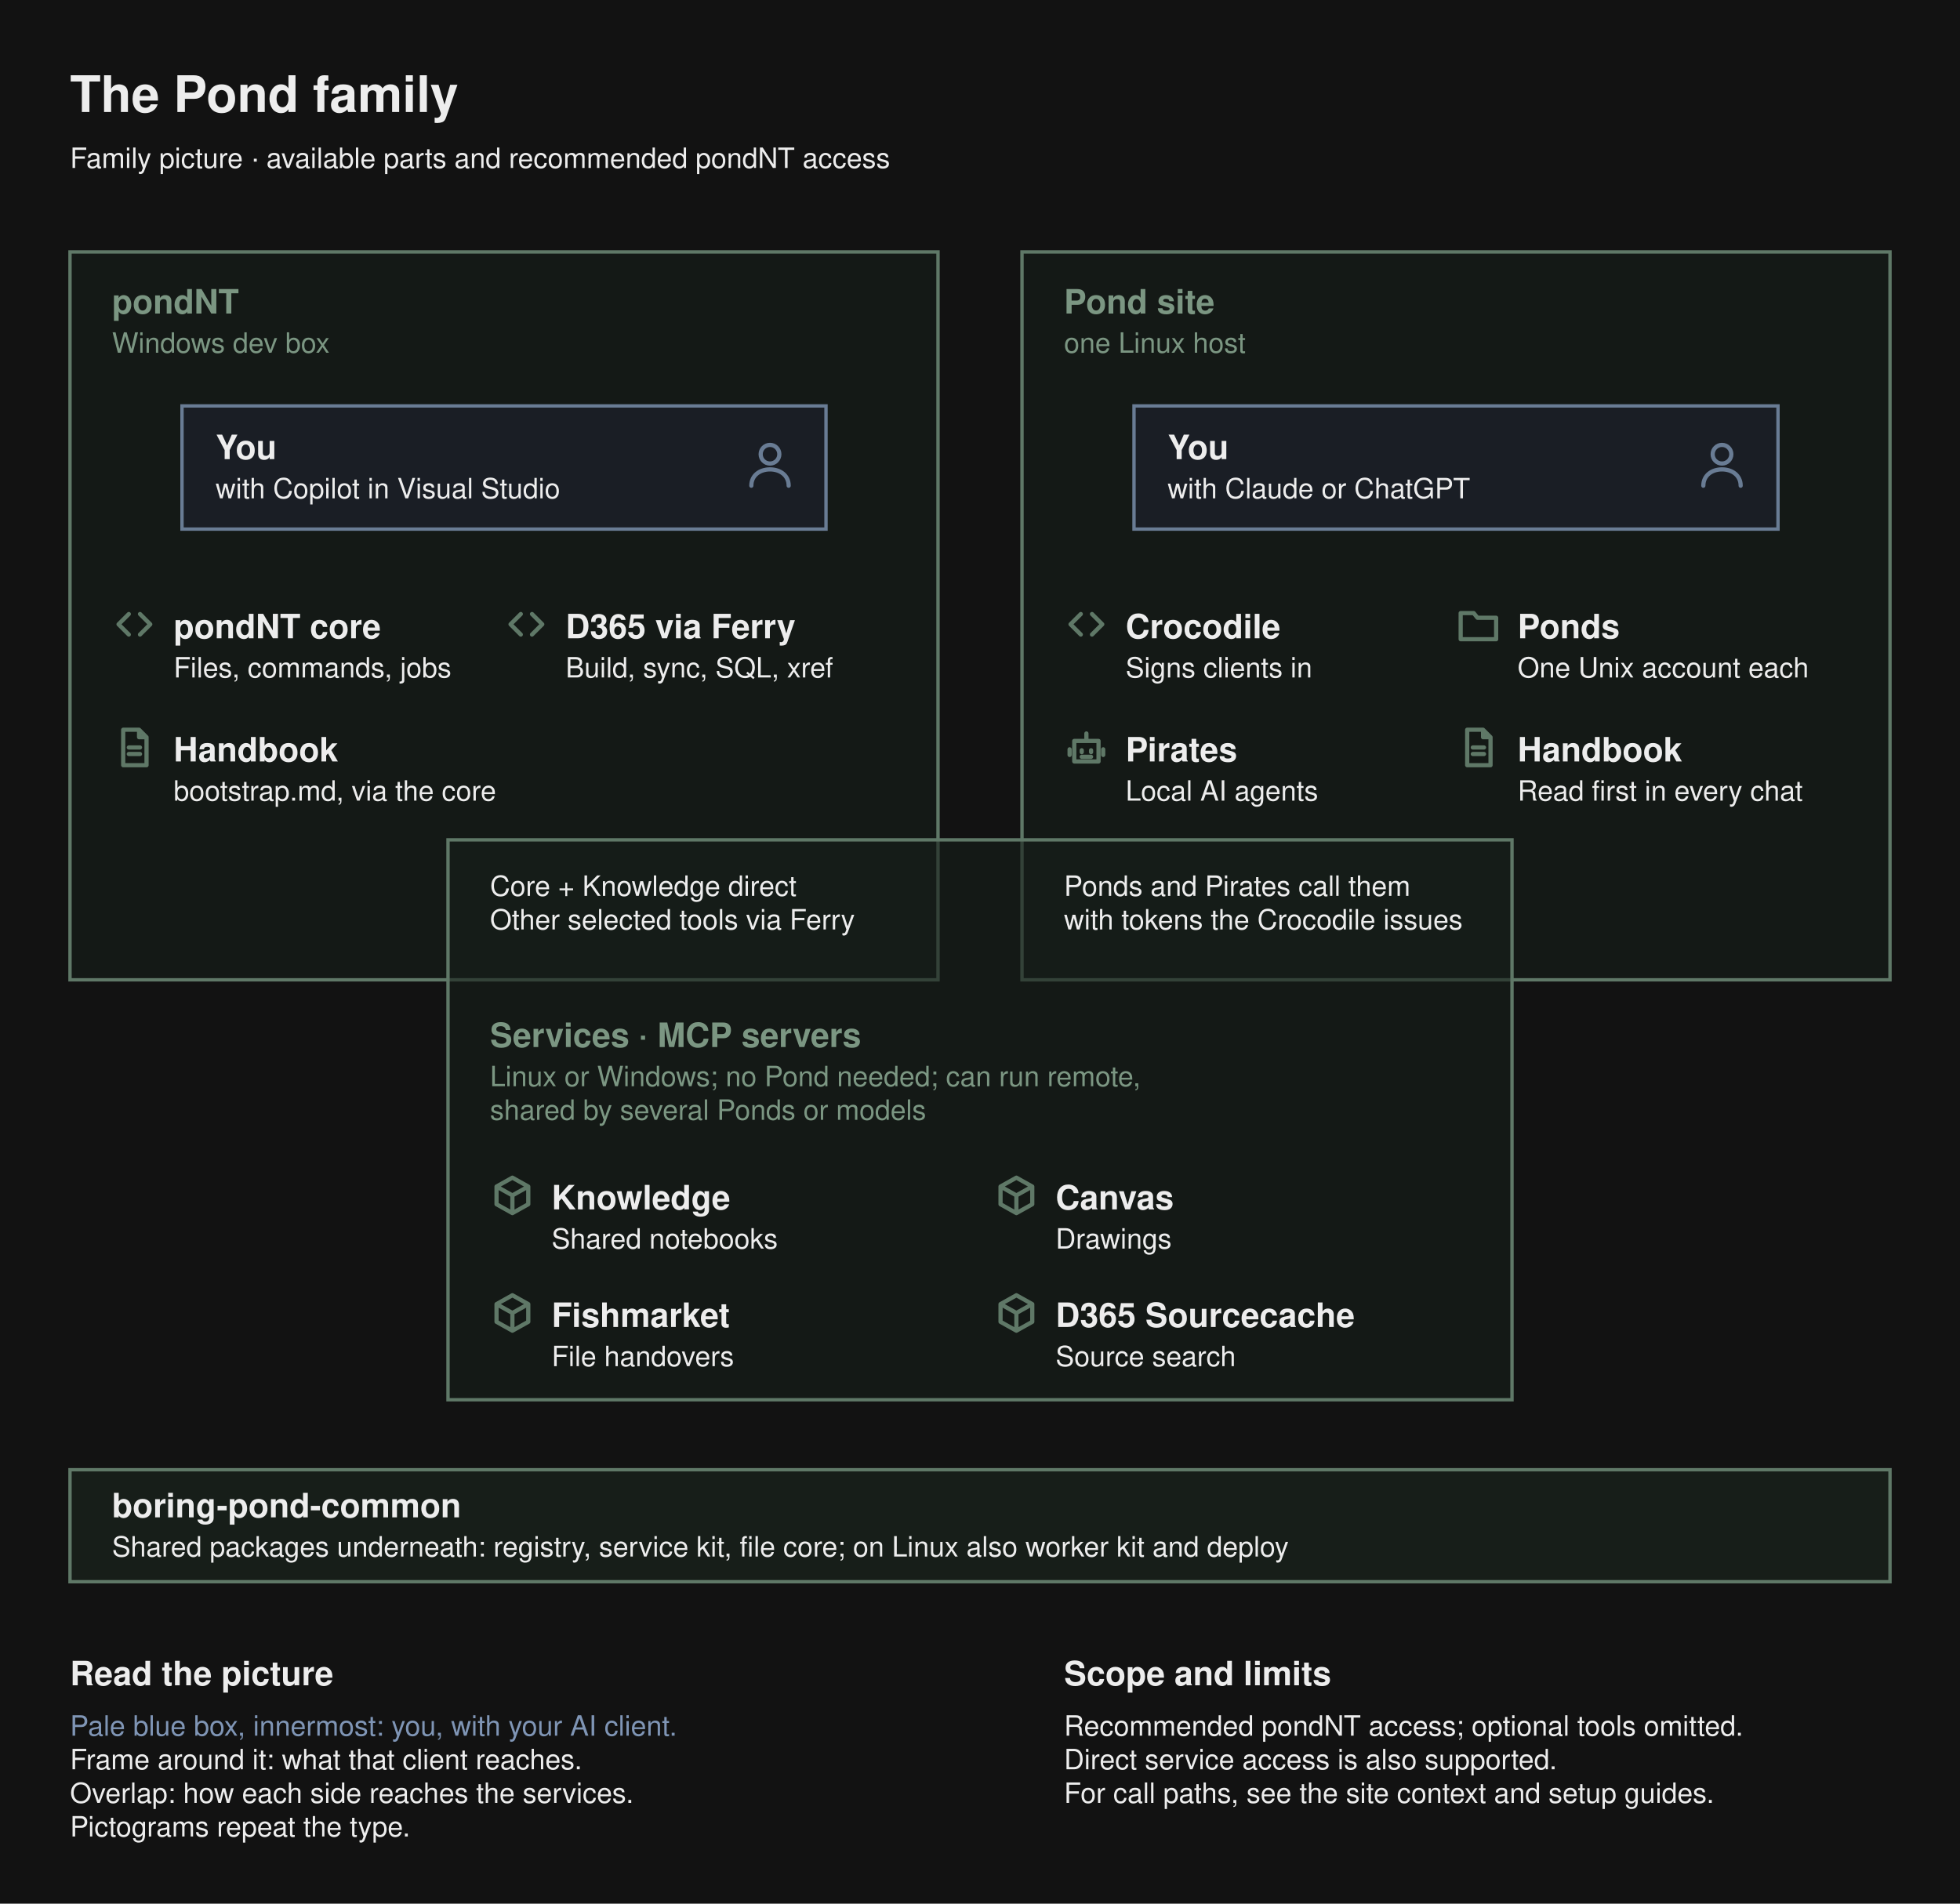
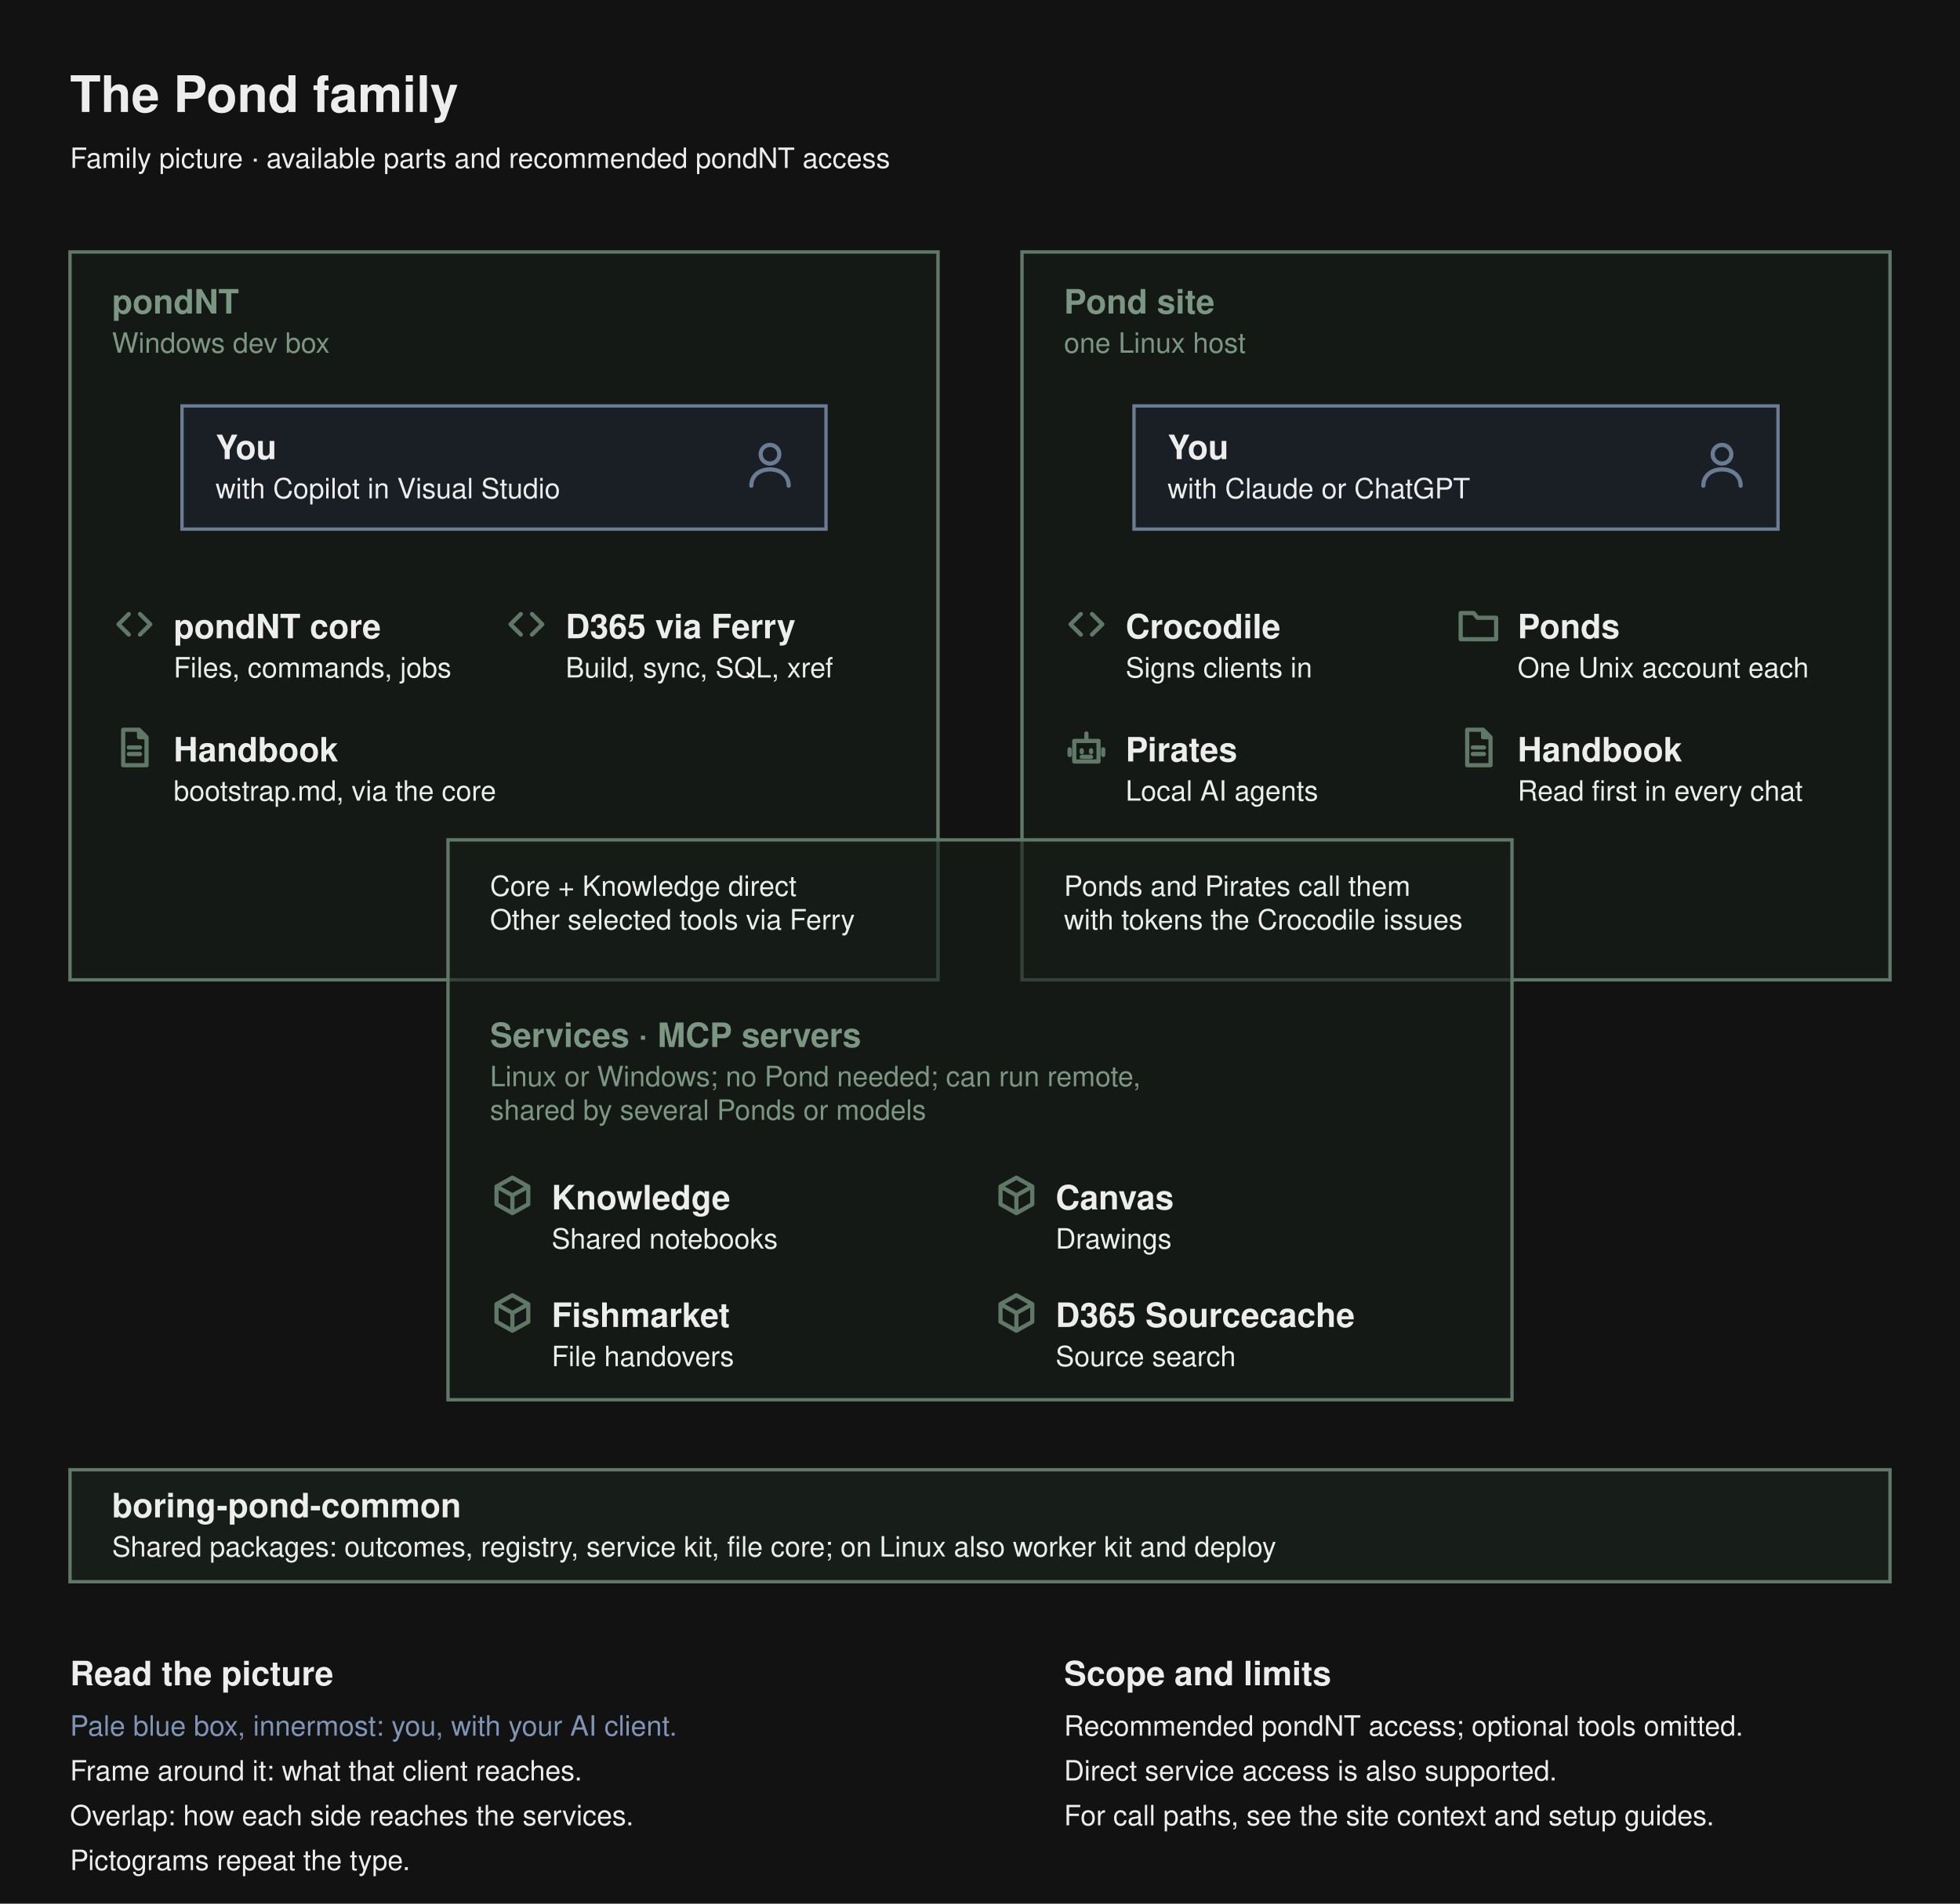
<svg xmlns="http://www.w3.org/2000/svg" width="700pt" height="680pt" viewBox="0 0 700 680">
  <g font-family="Helvetica,sans-Serif" fill="#dfdfdf">
    <rect width="700" height="680" fill="#121212" />
    <text fill="#ededed" x="25" y="40" font-size="18" font-weight="bold">The Pond family</text>
    <text fill="#ededed" x="25" y="60" font-size="10">Family picture · available parts and recommended pondNT access</text>
    <g fill="#171e19" fill-opacity="0.6" stroke="#5f7867" stroke-width="1.2">
      <rect x="25" y="90" width="310" height="260" />
      <rect x="365" y="90" width="310" height="260" />
      <rect x="160" y="300" width="380" height="200" />
    </g>
    <text x="40" y="112" font-size="12" font-weight="bold" fill="#7b9682">pondNT</text>
    <text x="40" y="126" font-size="10" fill="#7b9682">Windows dev box</text>
    <rect x="65" y="145" width="230" height="44" fill="#1a1e25" stroke="#697c94" stroke-width="1.2" />
    <text fill="#ededed" x="77" y="164" font-size="12" font-weight="bold">You</text>
    <text fill="#ededed" x="77" y="178" font-size="10">with Copilot in Visual Studio</text>
    <g transform="translate(265,156) scale(0.8333)" fill="none" stroke="#697c94" stroke-width="1.80" stroke-linecap="round" stroke-linejoin="round">
      <path d="M12 3.5a4 4 0 1 1 0 8a4 4 0 1 1 0-8z M4 21c0-4.4 3.6-7 8-7s8 2.6 8 7" />
    </g>
    <g transform="translate(40,215) scale(0.6667)" fill="none" stroke="#5f7867" stroke-width="2.25" stroke-linecap="round" stroke-linejoin="round">
      <path d="M9 6.5 3.5 12 9 17.5 M15 6.5 20.5 12 15 17.5" />
    </g>
    <text fill="#ededed" x="62" y="228" font-size="12" font-weight="bold">pondNT core</text>
    <text fill="#ededed" x="62" y="242" font-size="10">Files, commands, jobs</text>
    <g transform="translate(180,215) scale(0.6667)" fill="none" stroke="#5f7867" stroke-width="2.25" stroke-linecap="round" stroke-linejoin="round">
      <path d="M9 6.5 3.5 12 9 17.5 M15 6.5 20.5 12 15 17.5" />
    </g>
    <text fill="#ededed" x="202" y="228" font-size="12" font-weight="bold">D365 via Ferry</text>
    <text fill="#ededed" x="202" y="242" font-size="10">Build, sync, SQL, xref</text>
    <g transform="translate(40,259) scale(0.6667)" fill="none" stroke="#5f7867" stroke-width="2.25" stroke-linecap="round" stroke-linejoin="round">
      <path d="M6 2.5h8.5l4 4v15H6z M14.5 2.5v4h4 M9 12h6 M9 15.5h6" />
    </g>
    <text fill="#ededed" x="62" y="272" font-size="12" font-weight="bold">Handbook</text>
    <text fill="#ededed" x="62" y="286" font-size="10">bootstrap.md, via the core</text>
    <text x="380" y="112" font-size="12" font-weight="bold" fill="#7b9682">Pond site</text>
    <text x="380" y="126" font-size="10" fill="#7b9682">one Linux host</text>
    <rect x="405" y="145" width="230" height="44" fill="#1a1e25" stroke="#697c94" stroke-width="1.2" />
    <text fill="#ededed" x="417" y="164" font-size="12" font-weight="bold">You</text>
    <text fill="#ededed" x="417" y="178" font-size="10">with Claude or ChatGPT</text>
    <g transform="translate(605,156) scale(0.8333)" fill="none" stroke="#697c94" stroke-width="1.80" stroke-linecap="round" stroke-linejoin="round">
      <path d="M12 3.5a4 4 0 1 1 0 8a4 4 0 1 1 0-8z M4 21c0-4.4 3.6-7 8-7s8 2.6 8 7" />
    </g>
    <g transform="translate(380,215) scale(0.6667)" fill="none" stroke="#5f7867" stroke-width="2.25" stroke-linecap="round" stroke-linejoin="round">
      <path d="M9 6.5 3.5 12 9 17.5 M15 6.5 20.5 12 15 17.5" />
    </g>
    <text fill="#ededed" x="402" y="228" font-size="12" font-weight="bold">Crocodile</text>
    <text fill="#ededed" x="402" y="242" font-size="10">Signs clients in</text>
    <g transform="translate(520,215) scale(0.6667)" fill="none" stroke="#5f7867" stroke-width="2.25" stroke-linecap="round" stroke-linejoin="round">
      <path d="M2.5 6h7l2 2.5h10v11.5h-19z" />
    </g>
    <text fill="#ededed" x="542" y="228" font-size="12" font-weight="bold">Ponds</text>
    <text fill="#ededed" x="542" y="242" font-size="10">One Unix account each</text>
    <g transform="translate(380,259) scale(0.6667)" fill="none" stroke="#5f7867" stroke-width="2.25" stroke-linecap="round" stroke-linejoin="round">
      <path d="M5.5 8.5h13v11h-13z M12 4.5v4 M9.5 13.5v1 M14.5 13.5v1 M9.5 17h5 M3 13v3 M21 13v3" />
    </g>
    <text fill="#ededed" x="402" y="272" font-size="12" font-weight="bold">Pirates</text>
    <text fill="#ededed" x="402" y="286" font-size="10">Local AI agents</text>
    <g transform="translate(520,259) scale(0.6667)" fill="none" stroke="#5f7867" stroke-width="2.25" stroke-linecap="round" stroke-linejoin="round">
      <path d="M6 2.5h8.5l4 4v15H6z M14.5 2.5v4h4 M9 12h6 M9 15.5h6" />
    </g>
    <text fill="#ededed" x="542" y="272" font-size="12" font-weight="bold">Handbook</text>
    <text fill="#ededed" x="542" y="286" font-size="10">Read first in every chat</text>
    <text fill="#ededed" x="175" y="320" font-size="10">Core + Knowledge direct</text>
    <text fill="#ededed" x="175" y="332" font-size="10">Other selected tools via Ferry</text>
    <text fill="#ededed" x="380" y="320" font-size="10">Ponds and Pirates call them</text>
    <text fill="#ededed" x="380" y="332" font-size="10">with tokens the Crocodile issues</text>
    <text x="175" y="374" font-size="12" font-weight="bold" fill="#7b9682">Services · MCP servers</text>
    <text x="175" y="388" font-size="10" fill="#7b9682">Linux or Windows; no Pond needed; can run remote,</text>
    <text x="175" y="400" font-size="10" fill="#7b9682">shared by several Ponds or models</text>
    <g transform="translate(175,419) scale(0.6667)" fill="none" stroke="#5f7867" stroke-width="2.25" stroke-linecap="round" stroke-linejoin="round">
      <path d="M12 2.5l8.5 4.75v9.5L12 21.5l-8.5-4.75v-9.5z M3.5 7.25 12 12l8.5-4.75 M12 12v9.5" />
    </g>
    <text fill="#ededed" x="197" y="432" font-size="12" font-weight="bold">Knowledge</text>
    <text fill="#ededed" x="197" y="446" font-size="10">Shared notebooks</text>
    <g transform="translate(355,419) scale(0.6667)" fill="none" stroke="#5f7867" stroke-width="2.25" stroke-linecap="round" stroke-linejoin="round">
      <path d="M12 2.5l8.5 4.75v9.5L12 21.5l-8.5-4.75v-9.5z M3.5 7.25 12 12l8.5-4.75 M12 12v9.5" />
    </g>
    <text fill="#ededed" x="377" y="432" font-size="12" font-weight="bold">Canvas</text>
    <text fill="#ededed" x="377" y="446" font-size="10">Drawings</text>
    <g transform="translate(175,461) scale(0.6667)" fill="none" stroke="#5f7867" stroke-width="2.25" stroke-linecap="round" stroke-linejoin="round">
      <path d="M12 2.5l8.5 4.75v9.5L12 21.5l-8.5-4.75v-9.5z M3.5 7.25 12 12l8.5-4.75 M12 12v9.5" />
    </g>
    <text fill="#ededed" x="197" y="474" font-size="12" font-weight="bold">Fishmarket</text>
    <text fill="#ededed" x="197" y="488" font-size="10">File handovers</text>
    <g transform="translate(355,461) scale(0.6667)" fill="none" stroke="#5f7867" stroke-width="2.25" stroke-linecap="round" stroke-linejoin="round">
      <path d="M12 2.5l8.5 4.75v9.5L12 21.5l-8.5-4.75v-9.5z M3.5 7.25 12 12l8.5-4.75 M12 12v9.5" />
    </g>
    <text fill="#ededed" x="377" y="474" font-size="12" font-weight="bold">D365 Sourcecache</text>
    <text fill="#ededed" x="377" y="488" font-size="10">Source search</text>
    <rect x="25" y="525" width="650" height="40" fill="#171e19" stroke="#5f7867" stroke-width="1.2" />
    <text fill="#ededed" x="40" y="542" font-size="12" font-weight="bold">boring-pond-common</text>
-     <text fill="#ededed" x="40" y="556" font-size="10">Shared packages underneath: registry, service kit, file core; on Linux also worker kit and deploy</text>
+     <text fill="#ededed" x="40" y="556" font-size="10">Shared packages: outcomes, registry, service kit, file core; on Linux also worker kit and deploy</text>
    <text fill="#ededed" x="25" y="602" font-size="12" font-weight="bold">Read the picture</text>
    <text x="25" y="620" font-size="10" fill="#7f95b5">Pale blue box, innermost: you, with your AI client.</text>
-     <text fill="#ededed" x="25" y="632" font-size="10">Frame around it: what that client reaches.</text>
-     <text fill="#ededed" x="25" y="644" font-size="10">Overlap: how each side reaches the services.</text>
-     <text fill="#ededed" x="25" y="656" font-size="10">Pictograms repeat the type.</text>
+     <text fill="#ededed" x="25" y="636" font-size="10">Frame around it: what that client reaches.</text>
+     <text fill="#ededed" x="25" y="652" font-size="10">Overlap: how each side reaches the services.</text>
+     <text fill="#ededed" x="25" y="668" font-size="10">Pictograms repeat the type.</text>
    <text fill="#ededed" x="380" y="602" font-size="12" font-weight="bold">Scope and limits</text>
    <text fill="#ededed" x="380" y="620" font-size="10">Recommended pondNT access; optional tools omitted.</text>
-     <text fill="#ededed" x="380" y="632" font-size="10">Direct service access is also supported.</text>
-     <text fill="#ededed" x="380" y="644" font-size="10">For call paths, see the site context and setup guides.</text>
+     <text fill="#ededed" x="380" y="636" font-size="10">Direct service access is also supported.</text>
+     <text fill="#ededed" x="380" y="652" font-size="10">For call paths, see the site context and setup guides.</text>
  </g>
</svg>
